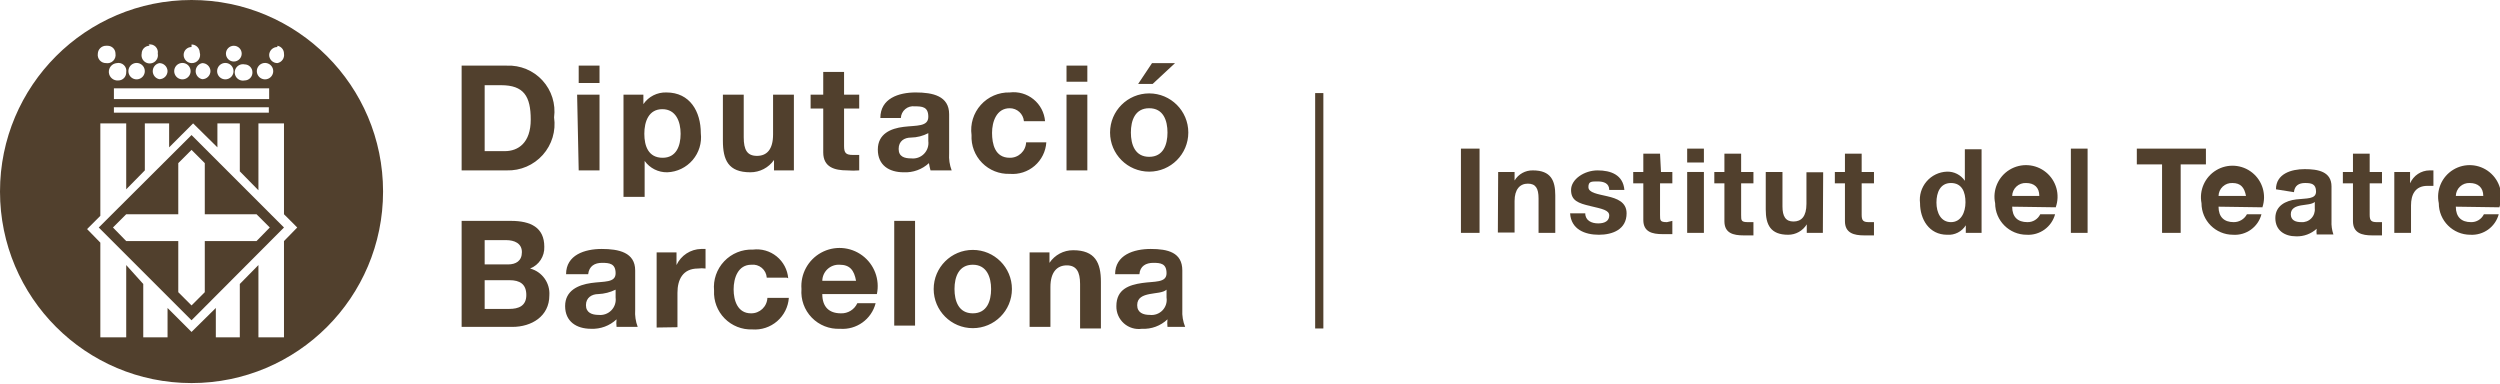
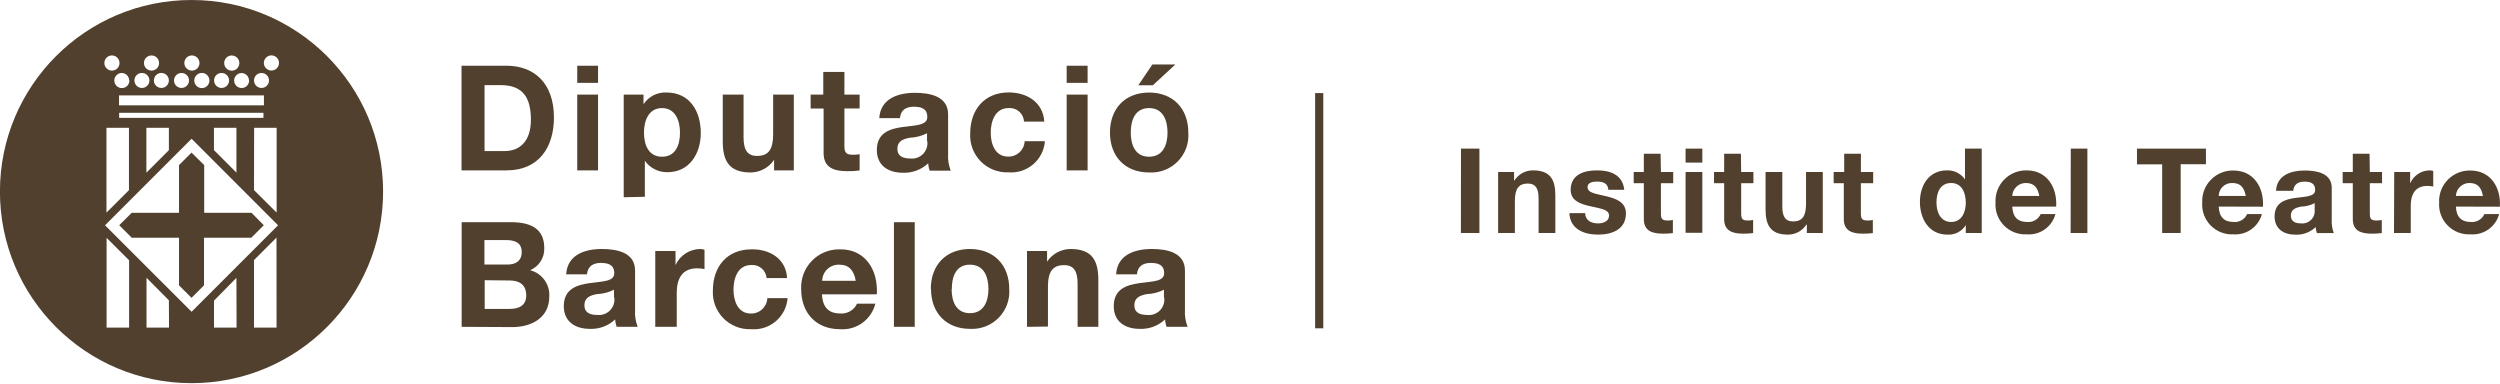
- <svg xmlns="http://www.w3.org/2000/svg" viewBox="0 0 79.23 12.14">
+ <svg xmlns="http://www.w3.org/2000/svg" width="370.08" height="56.71" viewBox="0 0 370.08 56.71">
  <defs>
-     <style>.cls-1{fill:#51402D;}</style>
+     <style>.a{fill:#51402e;}</style>
  </defs>
-   <g id="Layer_2" data-name="Layer 2">
-     <g id="Layer_1-2" data-name="Layer 1">
-       <rect class="cls-1" x="41.68" y="2.95" width="0.26" height="7.46" />
-       <rect class="cls-1" x="46.3" y="4.71" width="0.59" height="2.67" />
-       <path class="cls-1" d="M47.48,5.45H48v.27h0a.66.66,0,0,1,.58-.32c.57,0,.71.32.71.79V7.38h-.53V6.29c0-.32-.09-.47-.34-.47S48,6,48,6.37v1h-.53Z" />
-       <path class="cls-1" d="M50.24,6.76c0,.23.2.32.41.32S51,7,51,6.83s-.22-.21-.6-.3-.61-.17-.61-.51.42-.62.84-.62.81.14.85.62H51c0-.21-.17-.27-.37-.27s-.29,0-.29.18.3.22.6.29.61.18.61.54c0,.51-.44.68-.88.68s-.88-.17-.91-.68Z" />
-       <path class="cls-1" d="M52.64,5.45H53v.36h-.39v1c0,.18,0,.23.22.23L53,7v.42h-.31c-.33,0-.61-.07-.61-.45V5.81h-.32V5.45h.32V4.87h.53Z" />
-       <path class="cls-1" d="M54,5.15h-.53V4.71H54Zm-.53.3H54V7.38h-.53Z" />
-       <path class="cls-1" d="M55.18,5.45h.39v.36h-.39v1c0,.18,0,.23.22.23l.17,0v.42h-.31c-.33,0-.61-.07-.61-.45V5.81h-.32V5.45h.32V4.87h.53Z" />
-       <path class="cls-1" d="M57.77,7.38h-.51V7.11h0a.69.69,0,0,1-.59.33c-.56,0-.71-.32-.71-.8V5.45h.53V6.54c0,.32.1.48.35.48s.41-.16.41-.56v-1h.53Z" />
-       <path class="cls-1" d="M59,5.45h.39v.36H59v1c0,.18.05.23.23.23l.16,0v.42h-.31c-.32,0-.61-.07-.61-.45V5.81h-.32V5.45h.32V4.87H59Z" />
-       <path class="cls-1" d="M62.3,7.14h0a.64.64,0,0,1-.59.3c-.58,0-.86-.5-.86-1a.89.89,0,0,1,.85-1,.66.66,0,0,1,.57.29h0v-1h.53V7.38h-.5ZM61.83,5.8c-.34,0-.46.3-.46.62s.14.62.46.62.46-.31.46-.63-.11-.61-.46-.61" />
-       <path class="cls-1" d="M63.77,6.55c0,.33.18.49.48.49a.44.44,0,0,0,.41-.25h.47a.88.88,0,0,1-.9.65,1,1,0,0,1-1-1,1,1,0,1,1,1.92.13Zm.86-.34c0-.27-.16-.41-.42-.41a.42.42,0,0,0-.44.41Z" />
-       <rect class="cls-1" x="65.63" y="4.71" width="0.53" height="2.67" />
-       <polygon class="cls-1" points="68.52 5.21 67.72 5.21 67.72 4.71 69.91 4.71 69.91 5.21 69.11 5.21 69.11 7.38 68.52 7.38 68.52 5.21" />
-       <path class="cls-1" d="M70.31,6.55c0,.33.18.49.48.49a.47.47,0,0,0,.42-.25h.46a.87.87,0,0,1-.9.65,1,1,0,0,1-1-1,1,1,0,1,1,1.93.13Zm.87-.34c-.05-.27-.17-.41-.43-.41a.42.42,0,0,0-.44.41Z" />
-       <path class="cls-1" d="M72.13,6c0-.49.48-.64.91-.64s.85.08.85.55V7a1.16,1.16,0,0,0,.06.43h-.53a.58.58,0,0,1,0-.18.92.92,0,0,1-.65.24c-.37,0-.66-.19-.66-.58s.33-.55.66-.59.63,0,.63-.25-.16-.27-.35-.27-.33.08-.35.29Zm1.23.4c-.09.08-.28.08-.44.11s-.32.09-.32.28.15.25.33.25a.4.4,0,0,0,.43-.44Z" />
-       <path class="cls-1" d="M75.1,5.45h.39v.36H75.1v1c0,.18.05.23.23.23l.16,0v.42h-.31c-.32,0-.61-.07-.61-.45V5.81h-.32V5.45h.32V4.87h.53Z" />
-       <path class="cls-1" d="M75.88,5.45h.5v.36h0A.68.68,0,0,1,77,5.4l.12,0v.49l-.19,0c-.39,0-.52.28-.52.62v.87h-.53Z" />
-       <path class="cls-1" d="M77.83,6.55c0,.33.18.49.48.49a.44.44,0,0,0,.41-.25h.47a.88.88,0,0,1-.9.65,1,1,0,0,1-1-1,1,1,0,1,1,1.92.13Zm.87-.34c0-.27-.17-.41-.43-.41a.42.42,0,0,0-.44.41Z" />
-       <path class="cls-1" d="M36,8.69h-.66c0-.61.59-.8,1.13-.8s1,.11,1,.68V9.82a1.25,1.25,0,0,0,.09.54H37a1,1,0,0,1,0-.24,1.09,1.09,0,0,1-.81.3.71.71,0,0,1-.81-.72c0-.54.41-.67.81-.73s.78,0,.78-.31-.19-.33-.42-.33-.42.1-.44.36m.86.74V9.18c-.11.1-.34.1-.54.14s-.39.11-.39.35.19.31.4.31a.48.48,0,0,0,.53-.55m-4.34.93V8h.63v.33a.9.9,0,0,1,.75-.4c.7,0,.88.4.88,1v1.48h-.66V9c0-.39-.12-.59-.42-.59s-.52.2-.52.69v1.26Zm-2.38-1.2c0,.38.13.77.58.77s.58-.39.58-.77-.14-.77-.58-.77-.58.38-.58.77m-.66,0a1.24,1.24,0,1,1,2.48,0,1.24,1.24,0,1,1-2.48,0M28.34,7H29v3.32h-.66ZM26.06,8.9h1.07c-.06-.34-.2-.51-.52-.51a.52.52,0,0,0-.55.51m1.73.42H26.06c0,.41.22.61.59.61a.55.55,0,0,0,.52-.32h.58a1.08,1.08,0,0,1-1.13.81A1.17,1.17,0,0,1,25.4,9.16a1.21,1.21,0,1,1,2.39.16M24.94,8.8H24.3a.44.44,0,0,0-.49-.41c-.42,0-.56.42-.56.78s.13.76.55.76a.51.51,0,0,0,.52-.49H25a1.08,1.08,0,0,1-1.16,1,1.17,1.17,0,0,1-1.21-1.23,1.19,1.19,0,0,1,1.23-1.3,1,1,0,0,1,1.12.91m-4.17,1.56V8h.63V8.4a.88.88,0,0,1,.78-.51l.14,0v.62a.88.88,0,0,0-.24,0c-.48,0-.65.35-.65.77v1.09ZM18.6,8.69h-.66c0-.61.59-.8,1.13-.8s1.06.11,1.06.68V9.82a1.28,1.28,0,0,0,.08.54h-.67a1,1,0,0,1,0-.24,1.11,1.11,0,0,1-.81.3c-.46,0-.82-.23-.82-.72s.41-.67.82-.73.78,0,.78-.31-.2-.33-.43-.33-.41.1-.44.36m.87.74V9.18a1.38,1.38,0,0,1-.55.14c-.2,0-.39.11-.39.35s.19.31.4.31a.49.49,0,0,0,.54-.55M15.36,7.61v.77h.74c.25,0,.44-.11.44-.39s-.24-.38-.5-.38Zm-.73,2.75V7h1.56c.63,0,1.06.21,1.06.82a.71.71,0,0,1-.45.69.82.82,0,0,1,.61.85c0,.67-.57,1-1.17,1Zm.73-1.48v.91h.78c.29,0,.54-.09.54-.44s-.21-.47-.53-.47ZM35.84,4.2c0,.38.13.77.58.77S37,4.58,37,4.2s-.13-.77-.58-.77-.58.39-.58.77m-.66,0a1.24,1.24,0,1,1,2.48,0,1.24,1.24,0,1,1-2.48,0M37.24,2l-.71.66h-.46L36.51,2Zm-2.78.59H33.8V2.08h.66ZM33.8,3h.66V5.4H33.8Zm-.71.84h-.64A.45.45,0,0,0,32,3.43c-.42,0-.56.43-.56.78S31.53,5,32,5a.51.51,0,0,0,.52-.49h.64a1.07,1.07,0,0,1-1.16,1,1.17,1.17,0,0,1-1.21-1.23A1.19,1.19,0,0,1,32,2.93a1,1,0,0,1,1.12.91m-4.57-.1h-.65c0-.62.58-.81,1.12-.81s1.06.11,1.06.69V4.86a1.28,1.28,0,0,0,.08.54h-.67a1.89,1.89,0,0,1-.05-.23,1.1,1.1,0,0,1-.8.29c-.46,0-.82-.22-.82-.72s.41-.67.82-.72.78,0,.78-.32-.2-.33-.43-.33a.39.39,0,0,0-.44.37m.87.73V4.22a1.23,1.23,0,0,1-.55.14c-.21,0-.39.11-.39.36s.19.3.4.3a.49.49,0,0,0,.54-.55M26.75,2.28V3h.48v.44h-.48V4.63c0,.22.06.28.28.28l.2,0V5.4a2.25,2.25,0,0,1-.38,0c-.4,0-.76-.1-.76-.57V3.44h-.4V3h.4V2.28ZM25.16,3V5.4h-.63V5.07a.91.91,0,0,1-.75.39c-.7,0-.87-.39-.87-1V3h.66V4.35c0,.4.11.59.42.59s.51-.2.51-.68V3ZM21,5c.43,0,.57-.37.57-.76s-.15-.78-.58-.78-.57.39-.57.78S20.55,5,21,5M19.76,6.24V3h.63v.3a.85.85,0,0,1,.73-.37c.75,0,1.09.61,1.09,1.29a1.11,1.11,0,0,1-1.06,1.24.86.86,0,0,1-.72-.36V6.24ZM19,2.63h-.66V2.08H19ZM18.29,3H19V5.4h-.66Zm-2.93-.3V4.79H16c.42,0,.82-.26.82-1S16.6,2.7,15.88,2.7Zm-.73,2.7V2.08h1.43a1.45,1.45,0,0,1,1.5,1.64,1.47,1.47,0,0,1-1.5,1.68Z" />
-       <path class="cls-1" d="M3.13,7.21l2.94,2.94L9,7.21,6.07,4.28Zm5-.42.42.42-.42.43H6.49V9.26l-.42.42-.42-.42V7.64H4l-.42-.43L4,6.79H5.65V5.17l.42-.42.42.42V6.79ZM6.07,0a6.07,6.07,0,1,0,6.07,6.07A6.07,6.07,0,0,0,6.07,0M8.79,1.45A.25.25,0,0,1,9,1.7.26.26,0,0,1,8.79,2a.26.26,0,0,1-.26-.26.26.26,0,0,1,.26-.25M8.45,2a.26.26,0,0,1,0,.51.26.26,0,1,1,0-.51M3.61,2.8H8.53v.34H3.61Zm4.91.77H3.61V3.4H8.52ZM8,2.29a.25.25,0,0,1-.25.26.26.26,0,1,1,0-.51A.25.25,0,0,1,8,2.29m-.59-.84a.25.25,0,0,1,.25.25.25.25,0,1,1-.5,0,.25.25,0,0,1,.25-.25M7.09,2a.26.26,0,1,1,0,.51.26.26,0,0,1,0-.51m-.42.25a.26.26,0,0,1-.26.26.26.26,0,0,1,0-.51.26.26,0,0,1,.26.25m-.6-.84a.26.26,0,0,1,.26.25A.26.26,0,0,1,6.07,2a.26.26,0,0,1-.25-.26.25.25,0,0,1,.25-.25M5.73,2a.26.26,0,1,1,0,.51.26.26,0,0,1,0-.51m-.42.25a.26.26,0,0,1-.26.26.26.26,0,0,1,0-.51.26.26,0,0,1,.26.25m-.6-.84A.25.25,0,0,1,5,1.7a.26.26,0,1,1-.51,0,.25.25,0,0,1,.25-.25M4.38,2a.26.26,0,0,1,0,.51.26.26,0,1,1,0-.51M4,2.29a.25.25,0,0,1-.25.26A.26.26,0,1,1,3.7,2,.25.25,0,0,1,4,2.29m-.59-.84a.25.25,0,0,1,.25.25A.26.26,0,0,1,3.36,2,.26.26,0,0,1,3.1,1.7a.26.26,0,0,1,.26-.25M9,7.64v3.05H8.19V8.4L7.6,9v1.69H6.84V9.76l-.77.76-.76-.76v.93H4.54V9L4,8.4v2.29H3.18v-3l-.42-.43.42-.42V3.91H4V6l.59-.6V3.91h.77v.76l.76-.76.77.76V3.91H7.6V5.43l.59.6V3.91H9V6.79l.42.42Z" />
-     </g>
-   </g>
+   <polygon class="a" points="194.68 48.6 194.68 13.78 195.89 13.78 195.89 48.6 194.68 48.6 194.68 48.6" />
+   <path class="a" d="M168.3,40.61h-3.08c.17-2.89,2.75-3.75,5.27-3.75,2.24,0,4.92.5,4.92,3.19v5.83a5.79,5.79,0,0,0,.4,2.5h-3.13a5,5,0,0,1-.22-1.09,5.12,5.12,0,0,1-3.77,1.39c-2.13,0-3.82-1.06-3.82-3.36,0-2.54,1.91-3.14,3.82-3.41s3.64-.21,3.64-1.47-.91-1.52-2-1.52S168.41,39.39,168.3,40.61Zm4,3.43V42.89a6.17,6.17,0,0,1-2.55.65c-1,.2-1.83.52-1.83,1.65s.89,1.43,1.89,1.43A2.28,2.28,0,0,0,172.33,44Zm-20.27,4.34V37.16H155v1.57a4.21,4.21,0,0,1,3.49-1.87c3.28,0,4.1,1.84,4.1,4.62v6.9h-3.07V42c0-1.84-.55-2.75-2-2.75-1.67,0-2.39.93-2.39,3.21v5.88Zm-11.16-5.6c0,1.78.63,3.58,2.71,3.58s2.74-1.8,2.74-3.58-.64-3.6-2.74-3.6S140.9,41,140.9,42.78Zm-3.08,0c0-3.58,2.28-5.92,5.79-5.92s5.82,2.34,5.82,5.92a5.51,5.51,0,0,1-5.82,5.9C140.1,48.68,137.82,46.34,137.82,42.78Zm-5.46,5.6V32.89h3.08V48.38Zm-10.65-6.81h5c-.28-1.56-1-2.39-2.45-2.39A2.43,2.43,0,0,0,121.71,41.57Zm8.09,2h-8.09c.09,2,1.05,2.84,2.76,2.84a2.53,2.53,0,0,0,2.43-1.46h2.71a5,5,0,0,1-5.25,3.78c-3.53,0-5.73-2.43-5.73-5.9a5.62,5.62,0,0,1,5.73-5.92C128.17,36.86,130,40.07,129.8,43.52Zm-13.29-2.41h-3a2.11,2.11,0,0,0-2.28-1.93c-2,0-2.62,2-2.62,3.64s.63,3.54,2.56,3.54a2.37,2.37,0,0,0,2.45-2.28h3a5,5,0,0,1-5.4,4.6,5.44,5.44,0,0,1-5.66-5.75c0-3.49,2.08-6.07,5.72-6.07C113.89,36.86,116.32,38.25,116.51,41.11ZM97,48.38V37.16H100v2.08a4.07,4.07,0,0,1,3.62-2.38,2.19,2.19,0,0,1,.67.11v2.86a6.13,6.13,0,0,0-1.11-.11c-2.25,0-3,1.63-3,3.6v5.06ZM86.89,40.61H83.81c.17-2.89,2.76-3.75,5.27-3.75,2.24,0,4.93.5,4.93,3.19v5.83a5.82,5.82,0,0,0,.39,2.5H91.28a4.49,4.49,0,0,1-.22-1.09,5.15,5.15,0,0,1-3.77,1.39c-2.13,0-3.83-1.06-3.83-3.36,0-2.54,1.92-3.14,3.83-3.41s3.64-.21,3.64-1.47-.91-1.52-2-1.52S87,39.39,86.89,40.61Zm4,3.43V42.89a6.18,6.18,0,0,1-2.56.65c-1,.2-1.82.52-1.82,1.65s.89,1.43,1.89,1.43A2.29,2.29,0,0,0,90.93,44Zm-19.18-8.5v3.62h3.44c1.19,0,2.08-.54,2.08-1.84,0-1.48-1.12-1.78-2.34-1.78ZM68.34,48.38V32.89h7.29c3,0,4.94,1,4.94,3.84A3.4,3.4,0,0,1,78.47,40a3.78,3.78,0,0,1,2.84,3.92c0,3.15-2.67,4.5-5.46,4.5Zm3.41-6.9v4.25h3.64c1.34,0,2.51-.43,2.51-2s-1-2.21-2.44-2.21Zm95.64-21.85c0,1.77.63,3.57,2.71,3.57s2.73-1.8,2.73-3.57S172.2,16,170.1,16,167.39,17.82,167.39,19.63Zm-3.08,0c0-3.59,2.27-5.93,5.79-5.93s5.81,2.34,5.81,5.93a5.5,5.5,0,0,1-5.81,5.9C166.58,25.53,164.31,23.18,164.31,19.63ZM174,9.54l-3.34,3.08h-2.15l2.08-3.08Zm-13,.19v2.54H157.9V9.73ZM157.9,25.22V14H161V25.22ZM154.59,18h-3A2.11,2.11,0,0,0,149.29,16c-2,0-2.63,2-2.63,3.65s.64,3.53,2.57,3.53a2.37,2.37,0,0,0,2.45-2.28h3a5,5,0,0,1-5.4,4.61,5.45,5.45,0,0,1-5.66-5.75c0-3.49,2.08-6.08,5.72-6.08C152,13.7,154.39,15.09,154.59,18Zm-21.36-.51h-3.07c.17-2.87,2.75-3.75,5.27-3.75,2.22,0,4.92.5,4.92,3.19v5.84a5.77,5.77,0,0,0,.39,2.49h-3.12a4,4,0,0,1-.22-1.08,5.19,5.19,0,0,1-3.77,1.39c-2.14,0-3.83-1.07-3.83-3.37,0-2.53,1.91-3.14,3.83-3.4s3.64-.22,3.64-1.48-.91-1.52-2-1.52S133.34,16.24,133.23,17.45Zm4,3.44V19.73a6.17,6.17,0,0,1-2.56.66c-1,.19-1.83.51-1.83,1.64s.9,1.43,1.89,1.43A2.28,2.28,0,0,0,137.27,20.89ZM125,10.65V14h2.25v2.06H125v5.55c0,1,.26,1.3,1.3,1.3a4.31,4.31,0,0,0,.95-.09v2.41a11.17,11.17,0,0,1-1.79.11c-1.89,0-3.54-.44-3.54-2.67V16.07H120V14h1.87V10.65ZM117.51,14V25.22h-2.92V23.66a4.22,4.22,0,0,1-3.49,1.87c-3.28,0-4.11-1.85-4.11-4.63V14h3.08v6.33c0,1.84.55,2.75,2,2.75,1.67,0,2.38-.93,2.38-3.21V14ZM98,23.2c2,0,2.66-1.73,2.66-3.56S99.94,16,98,16s-2.67,1.8-2.67,3.62S96,23.2,98,23.2Zm-5.67,6V14h2.93v1.43a3.86,3.86,0,0,1,3.38-1.74c3.52,0,5.1,2.84,5.1,6,0,3-1.65,5.8-4.92,5.8a4,4,0,0,1-3.36-1.69l0,5.33ZM88.53,9.73v2.54H85.45V9.73ZM85.45,25.22V14h3.08V25.22ZM71.73,12.6v9.76h3c2,0,3.86-1.22,3.86-4.65,0-3.12-1.08-5.11-4.46-5.11ZM68.32,25.22V9.73H75c4,0,7,2.52,7,7.66,0,4.49-2.3,7.83-7,7.83Z" />
+   <path class="a" d="M28.35,22.59,26.5,24.44V31.5h-7l-1.85,1.84,1.85,1.85h7v7.05l1.85,1.85,1.85-1.85V35.19h7l1.85-1.85L37.23,31.5h-7V24.44ZM28.36,0A28.36,28.36,0,1,0,56.71,28.36,28.35,28.35,0,0,0,28.36,0ZM38.71,10.8a1.11,1.11,0,1,1-1.11,1.11A1.11,1.11,0,0,1,38.71,10.8ZM17.64,17.45V16.7H39v.75ZM35,18.92v6.63l-3.33-3.33v-3.3Zm-10,0v3.31l-3.33,3.33V18.92Zm-5.91,0v9.23l-3.33,3.32V18.92Zm-1.47-3.33V14.12H39.07v1.47Zm20,3.33h3.33V31.47L37.6,28.14Zm-.74-7a1.11,1.11,0,1,1-1.12-1.11A1.11,1.11,0,0,1,36.86,11.91Zm-2.58-3.7a1.12,1.12,0,1,1-1.11,1.11A1.11,1.11,0,0,1,34.28,8.21ZM32.8,10.8a1.11,1.11,0,1,1-1.11,1.11A1.1,1.1,0,0,1,32.8,10.8ZM31,11.91a1.12,1.12,0,1,1-1.12-1.11A1.11,1.11,0,0,1,31,11.91Zm-2.6-3.7a1.12,1.12,0,1,1-1.11,1.11A1.11,1.11,0,0,1,28.36,8.21ZM26.87,10.8a1.11,1.11,0,1,1-1.11,1.11A1.11,1.11,0,0,1,26.87,10.8ZM25,11.91a1.11,1.11,0,1,1-1.11-1.11A1.11,1.11,0,0,1,25,11.91Zm-2.58-3.7a1.12,1.12,0,1,1-1.11,1.11A1.11,1.11,0,0,1,22.44,8.21ZM21,10.8a1.11,1.11,0,1,1-1.1,1.11A1.1,1.1,0,0,1,21,10.8Zm-1.84,1.11A1.12,1.12,0,1,1,18,10.8,1.11,1.11,0,0,1,19.12,11.91Zm-2.6-3.7a1.12,1.12,0,1,1-1.11,1.11A1.11,1.11,0,0,1,16.52,8.21ZM19.11,48.5H15.78V35.21l3.33,3.32Zm5.91,0H21.69V41.12L25,44.45Zm10,0H31.68v-4L35,41.13Zm5.92,0H37.6v-10l3.33-3.33ZM28.36,46.15,15.55,33.35,28.36,20.54l12.8,12.81ZM40.19,10.44A1.12,1.12,0,1,1,41.3,9.32,1.12,1.12,0,0,1,40.19,10.44Z" />
+   <path class="a" d="M216.27,22H219V34.49h-2.74Z" />
+   <path class="a" d="M221.77,25.46h2.36v1.26h.05a3.23,3.23,0,0,1,2.76-1.5c2.64,0,3.3,1.48,3.3,3.72v5.55h-2.48v-5.1c0-1.48-.43-2.22-1.59-2.22-1.34,0-1.92.75-1.92,2.59v4.73h-2.48Z" />
+   <path class="a" d="M234.66,31.55c0,1.09.93,1.52,1.9,1.52.72,0,1.63-.28,1.63-1.15s-1-1-2.81-1.4c-1.43-.31-2.87-.82-2.87-2.4,0-2.31,2-2.9,3.93-2.9s3.79.66,4,2.88h-2.35c-.07-1-.81-1.22-1.7-1.22-.56,0-1.38.1-1.38.83,0,.89,1.4,1,2.81,1.35s2.87.85,2.87,2.53c0,2.37-2.06,3.14-4.12,3.14s-4.14-.78-4.25-3.18Z" />
+   <path class="a" d="M245.87,25.46h1.82v1.66h-1.82v4.47c0,.84.21,1.05,1,1.05a4,4,0,0,0,.77-.07V34.5a9.48,9.48,0,0,1-1.45.09c-1.52,0-2.85-.35-2.85-2.15V27.12h-1.5V25.46h1.5v-2.7h2.48Z" />
+   <path class="a" d="M252,24.07h-2.48V22H252Zm-2.48,1.39H252v9h-2.48Z" />
+   <path class="a" d="M257.75,25.46h1.81v1.66h-1.81v4.47c0,.84.21,1.05,1,1.05a3.94,3.94,0,0,0,.77-.07V34.5a9.48,9.48,0,0,1-1.45.09c-1.52,0-2.84-.35-2.84-2.15V27.12h-1.5V25.46h1.5v-2.7h2.48Z" />
+   <path class="a" d="M269.83,34.49h-2.36V33.23h-.05a3.23,3.23,0,0,1-2.76,1.5c-2.63,0-3.3-1.48-3.3-3.72V25.46h2.48v5.1c0,1.48.44,2.22,1.59,2.22,1.34,0,1.92-.75,1.92-2.59V25.46h2.48Z" />
+   <path class="a" d="M275.47,25.46h1.82v1.66h-1.82v4.47c0,.84.21,1.05,1,1.05a4,4,0,0,0,.77-.07V34.5a9.48,9.48,0,0,1-1.45.09c-1.52,0-2.85-.35-2.85-2.15V27.12h-1.5V25.46H273v-2.7h2.48Z" />
+   <path class="a" d="M291,33.33h0a3,3,0,0,1-2.74,1.4c-2.72,0-4.05-2.34-4.05-4.83s1.34-4.68,4-4.68a3.11,3.11,0,0,1,2.67,1.34h0V22h2.48V34.49H291Zm-2.16-6.24c-1.62,0-2.18,1.39-2.18,2.88s.64,2.89,2.18,2.89S291,31.43,291,30,290.44,27.09,288.83,27.09Z" />
+   <path class="a" d="M297.88,30.58c.07,1.57.83,2.28,2.21,2.28a2,2,0,0,0,2-1.17h2.18a4.06,4.06,0,0,1-4.22,3A4.4,4.4,0,0,1,295.4,30,4.53,4.53,0,0,1,300,25.22c3.07,0,4.55,2.58,4.38,5.36Zm4-1.57c-.23-1.26-.77-1.92-2-1.92A2,2,0,0,0,297.88,29Z" />
+   <path class="a" d="M306.54,22H309V34.49h-2.48Z" />
+   <path class="a" d="M320.07,24.33h-3.73V22h10.21v2.31h-3.74V34.49h-2.74Z" />
+   <path class="a" d="M328.44,30.58c.07,1.57.83,2.28,2.21,2.28a2,2,0,0,0,2-1.17h2.18a4.06,4.06,0,0,1-4.22,3A4.4,4.4,0,0,1,326,30a4.53,4.53,0,0,1,4.61-4.76c3.07,0,4.55,2.58,4.38,5.36Zm4-1.57c-.23-1.26-.77-1.92-2-1.92A1.94,1.94,0,0,0,328.44,29Z" />
+   <path class="a" d="M336.92,28.24c.14-2.32,2.22-3,4.25-3,1.79,0,4,.4,4,2.56v4.7a4.77,4.77,0,0,0,.31,2h-2.51a3.72,3.72,0,0,1-.18-.88,4.08,4.08,0,0,1-3,1.12c-1.71,0-3.08-.85-3.08-2.7,0-2.05,1.54-2.53,3.08-2.74s2.93-.18,2.93-1.19-.73-1.22-1.61-1.22-1.55.38-1.64,1.36Zm5.73,1.83a4.74,4.74,0,0,1-2.06.52c-.77.16-1.47.42-1.47,1.33s.72,1.15,1.52,1.15a1.84,1.84,0,0,0,2-2.07Z" />
+   <path class="a" d="M350.81,25.46h1.81v1.66h-1.81v4.47c0,.84.2,1.05,1,1.05a4,4,0,0,0,.77-.07V34.5a9.48,9.48,0,0,1-1.45.09c-1.52,0-2.84-.35-2.84-2.15V27.12h-1.5V25.46h1.5v-2.7h2.48Z" />
+   <path class="a" d="M354.42,25.46h2.36v1.68h0a3.19,3.19,0,0,1,2.88-1.92,1.57,1.57,0,0,1,.54.09v2.3a4.61,4.61,0,0,0-.89-.09c-1.81,0-2.44,1.31-2.44,2.9v4.07h-2.48Z" />
+   <path class="a" d="M363.55,30.58c.07,1.57.84,2.28,2.22,2.28a2,2,0,0,0,2-1.17h2.18a4.06,4.06,0,0,1-4.23,3A4.41,4.41,0,0,1,361.07,30a4.53,4.53,0,0,1,4.61-4.76c3.07,0,4.56,2.58,4.38,5.36Zm4-1.57c-.23-1.26-.77-1.92-2-1.92A2,2,0,0,0,363.55,29Z" />
</svg>
